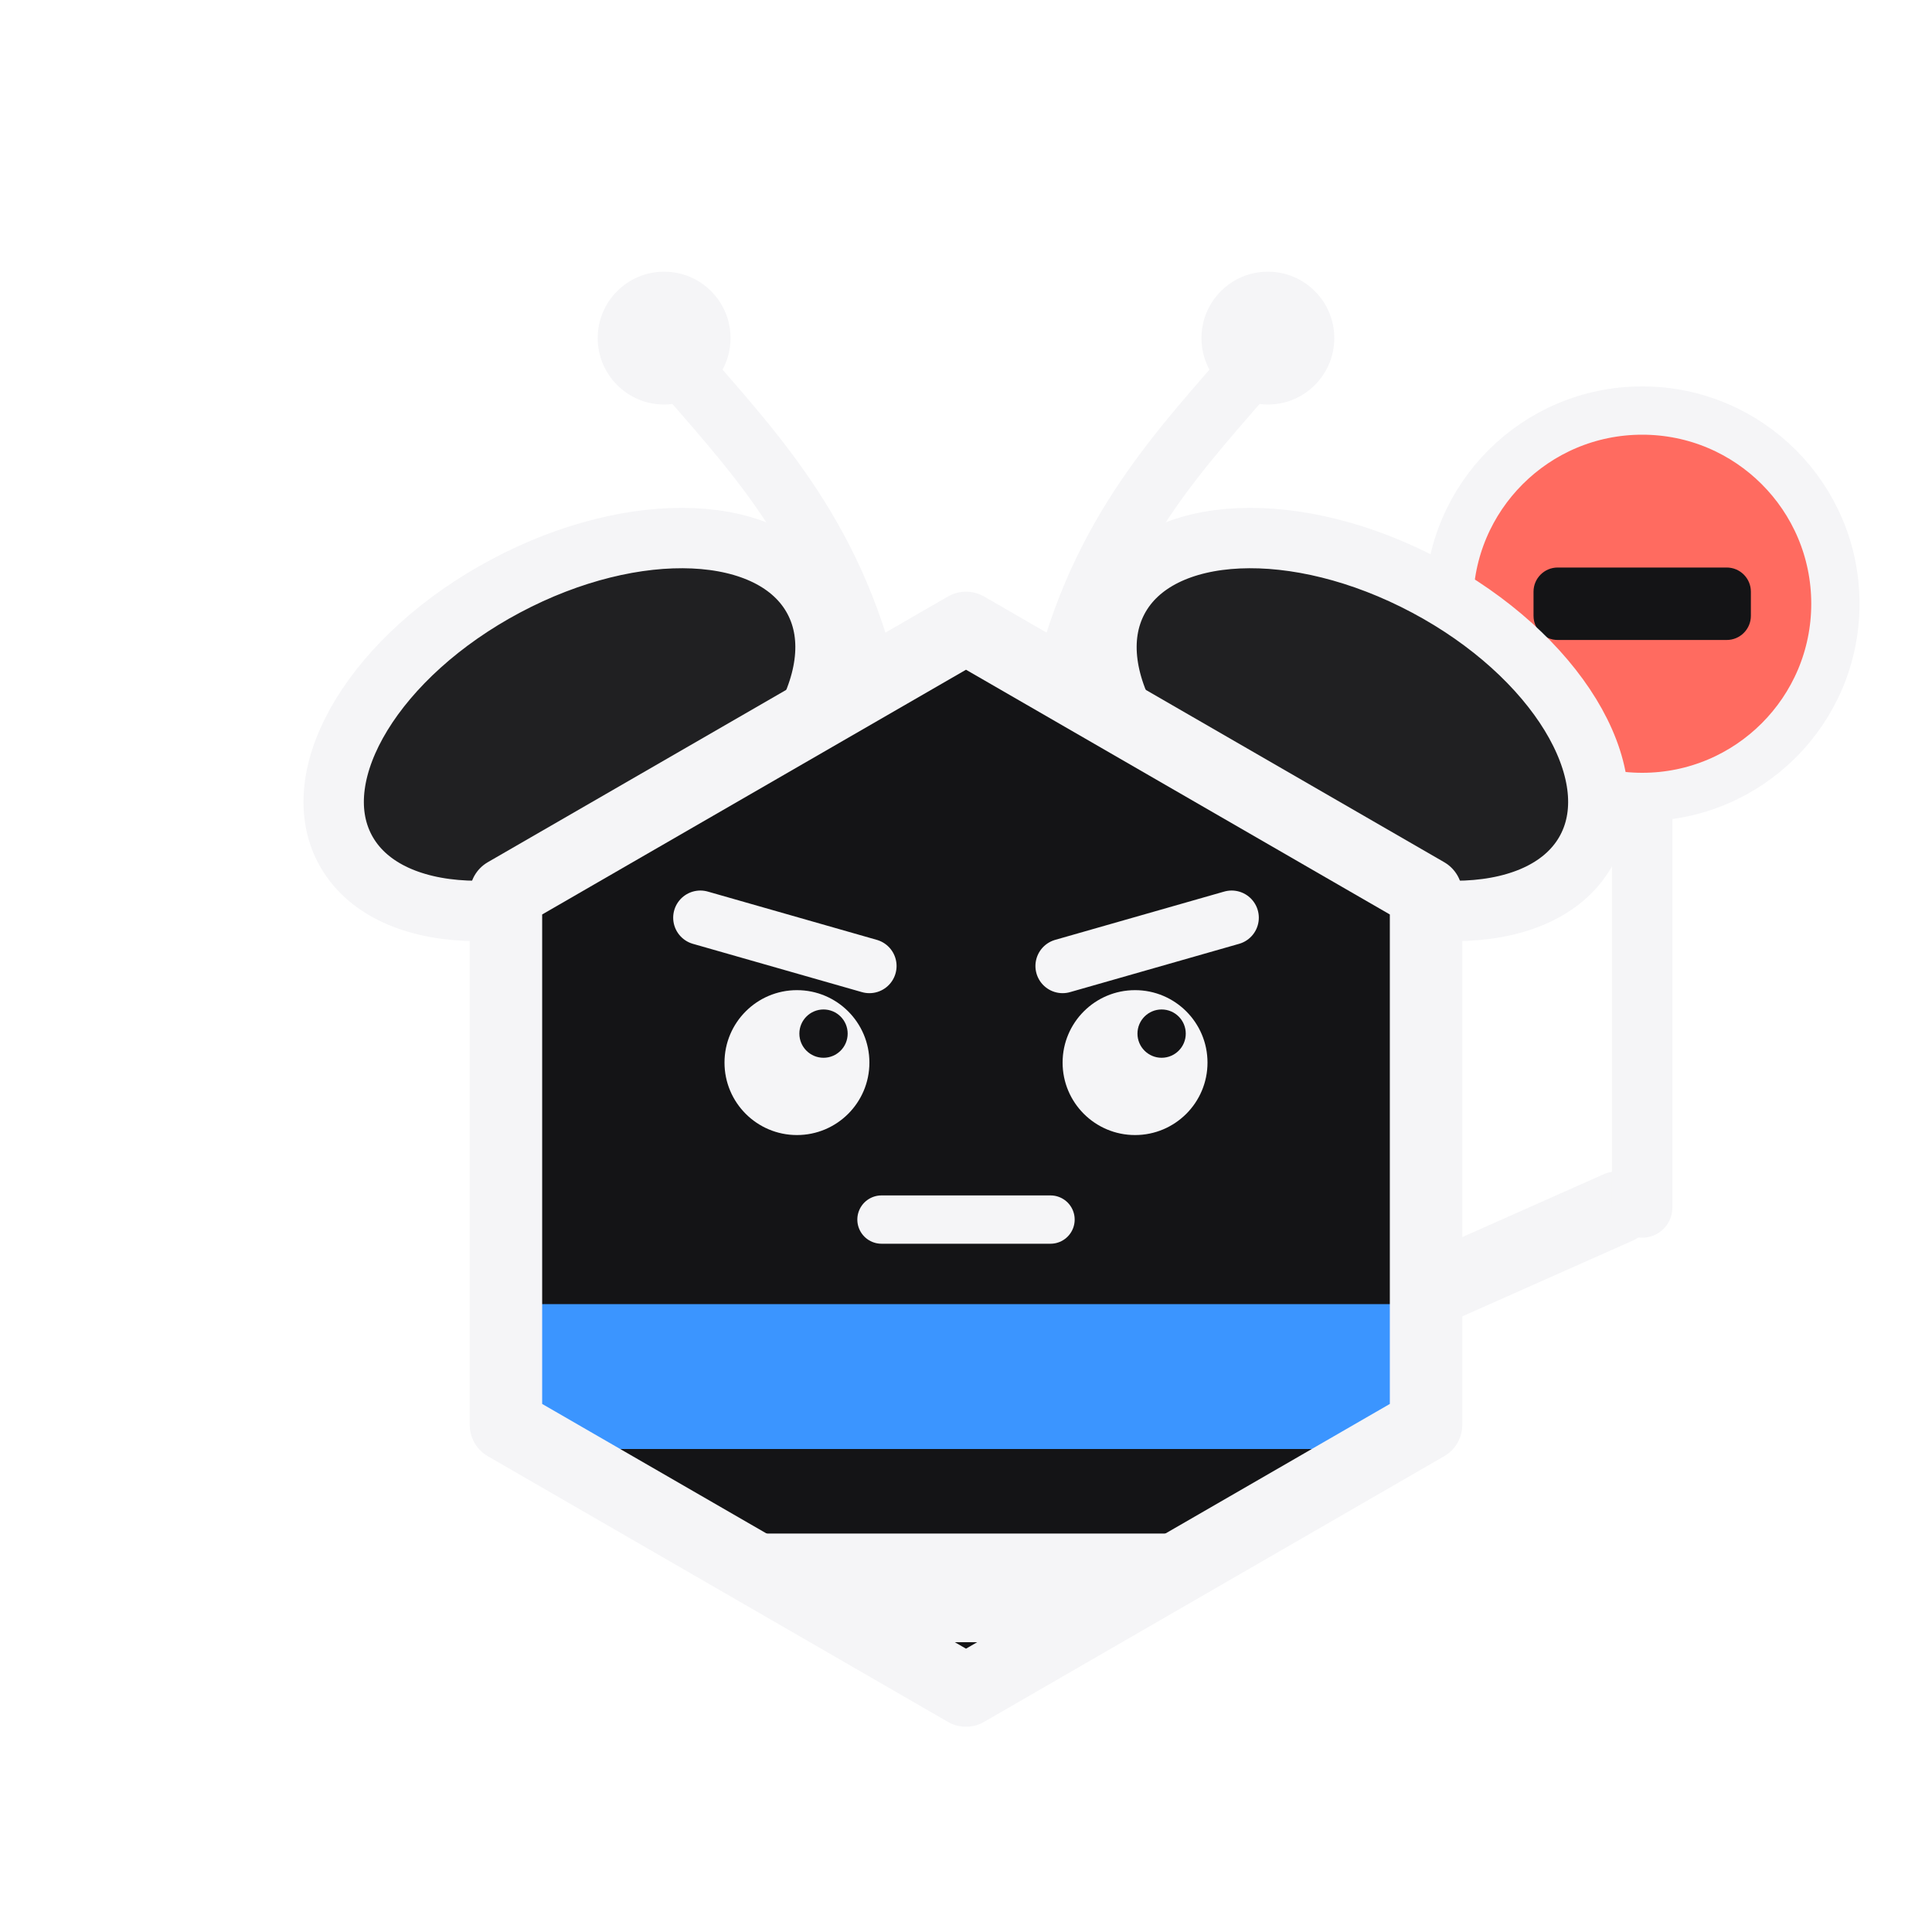
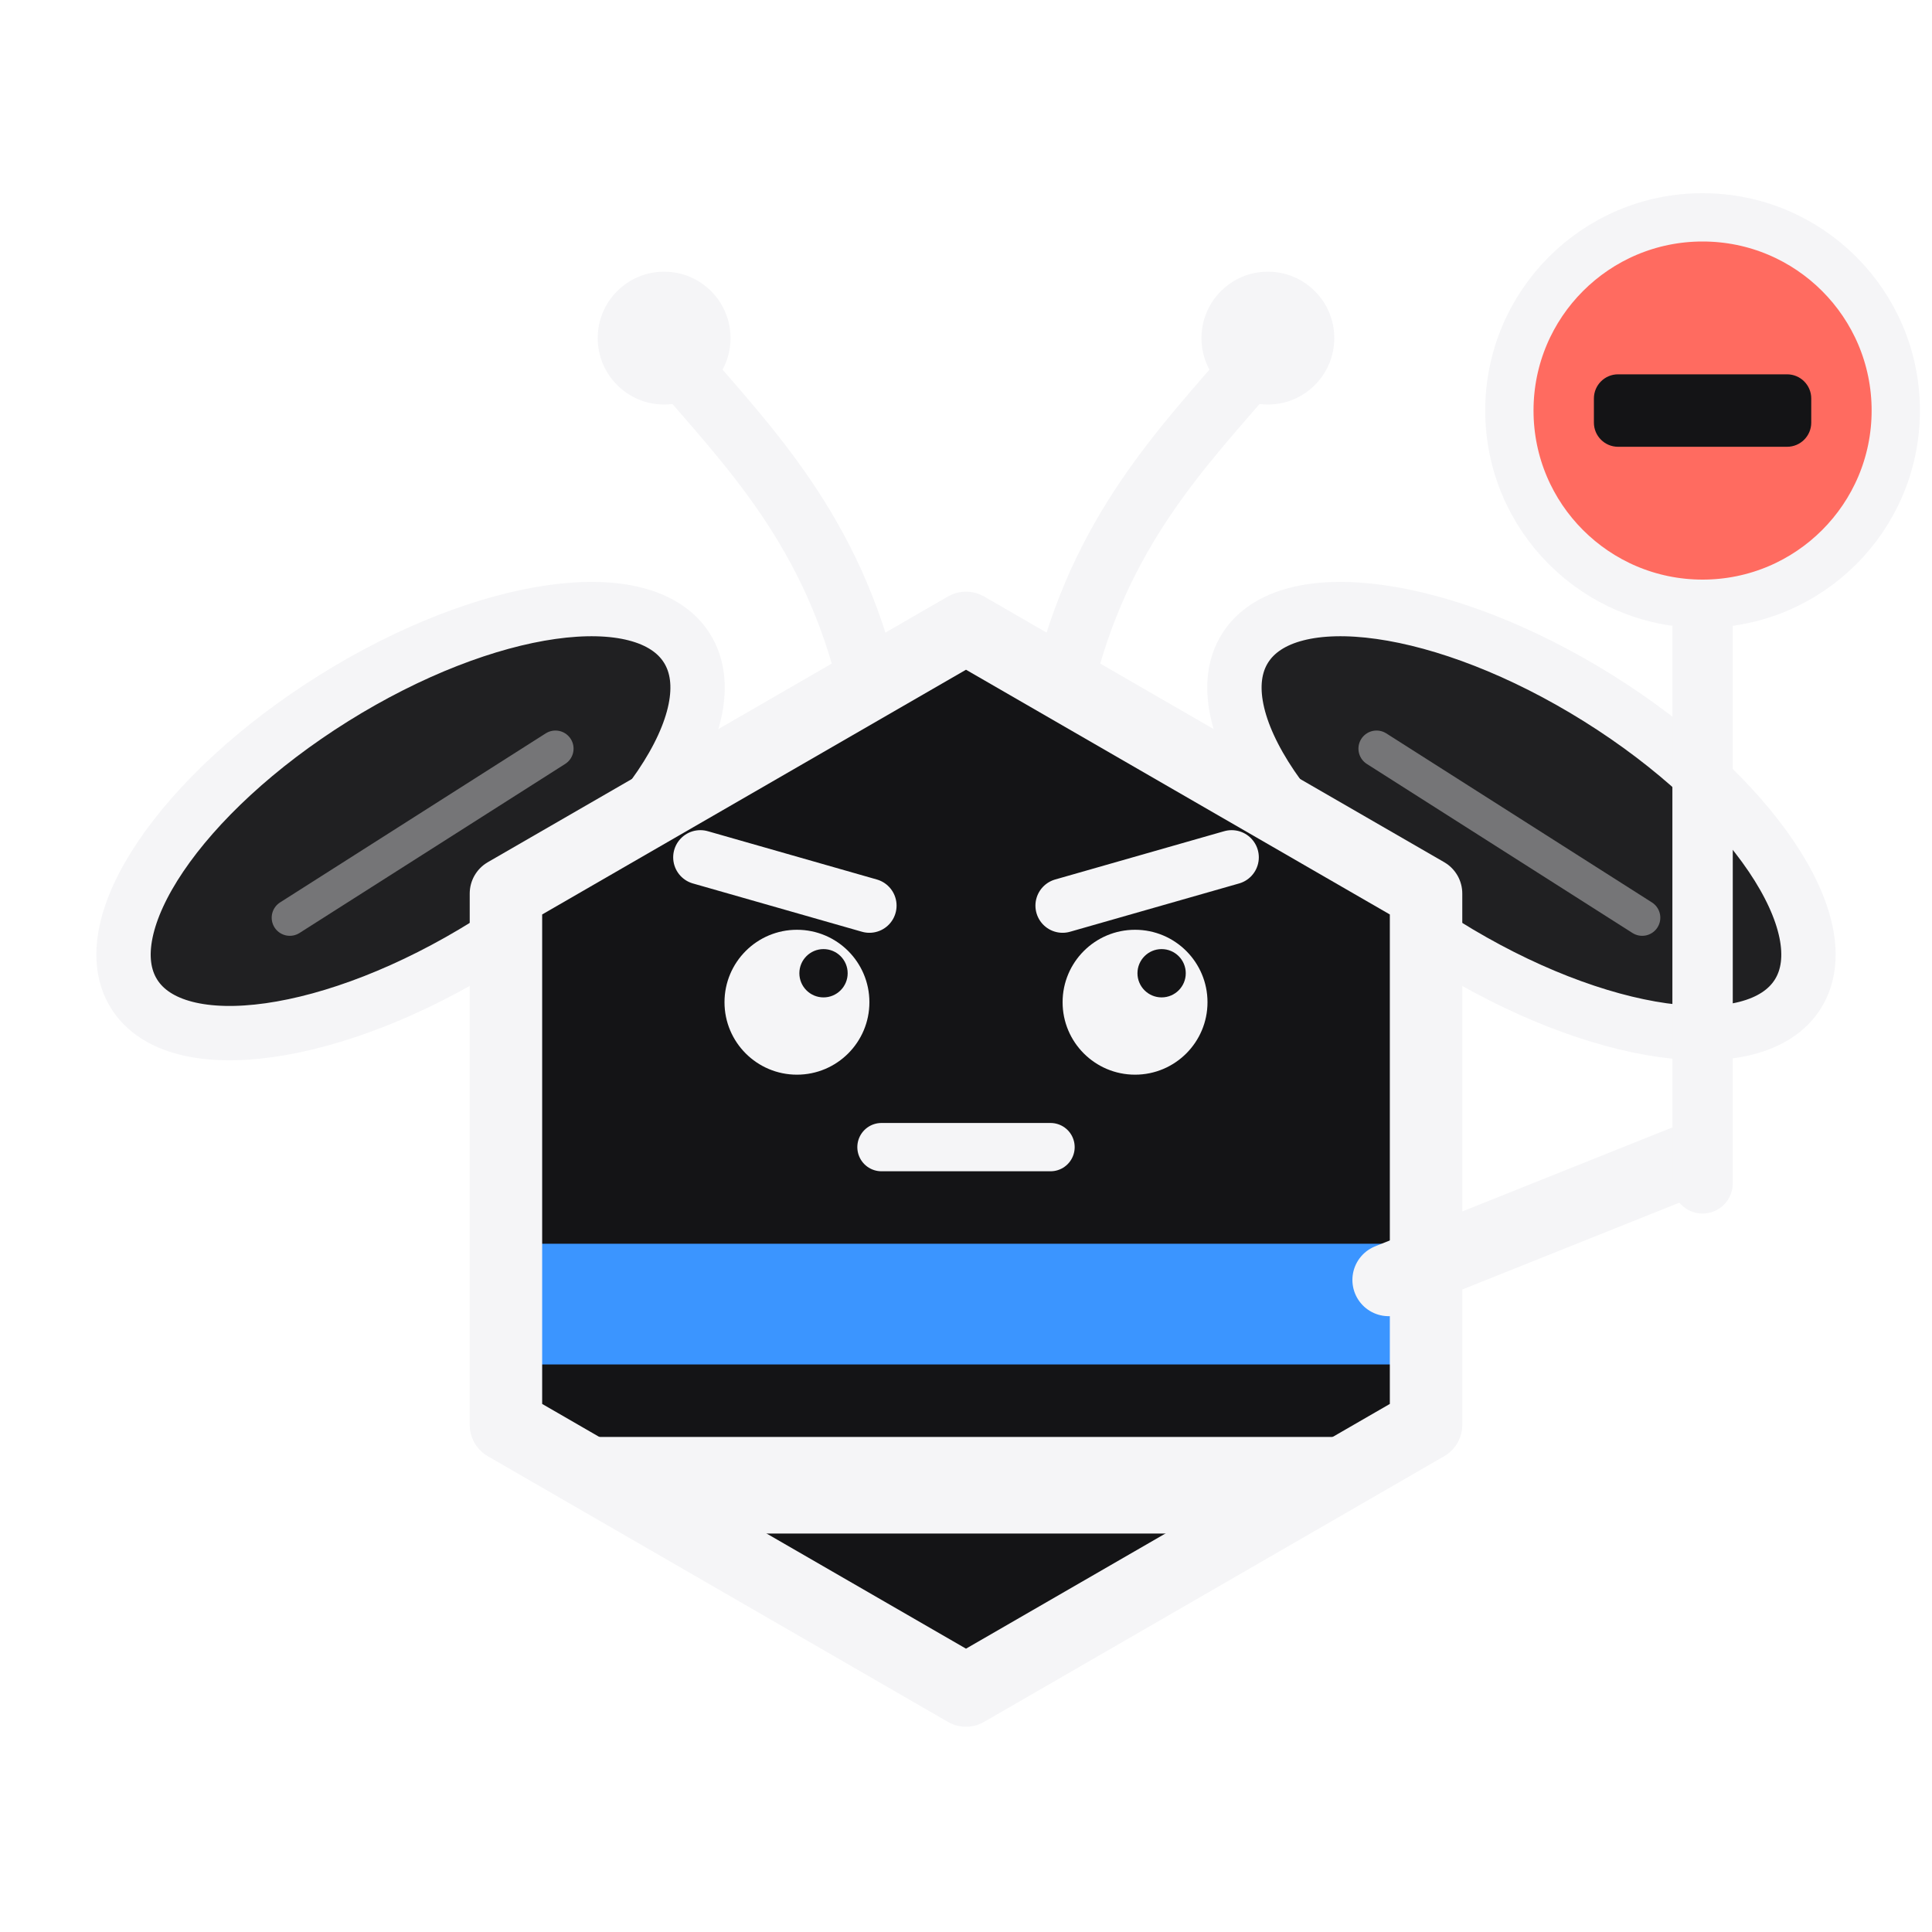
<svg xmlns="http://www.w3.org/2000/svg" viewBox="0 0 160 160" role="img" aria-label="Hivelane guard bee">
  <defs>
    <clipPath id="hl-hex-blocked">
      <path d="M80 52 118.1 74V118L80 140 41.9 118V74Z" />
    </clipPath>
  </defs>
-   <path d="M116 108l18-8" stroke="#F5F5F7" stroke-width="6" stroke-linecap="round" />
-   <path d="M136 100V66" stroke="#F5F5F7" stroke-width="5" stroke-linecap="round" />
-   <circle cx="136" cy="50" r="16" fill="#FF6B60" stroke="#F5F5F7" stroke-width="4" />
-   <rect x="127" y="47" width="18" height="6" rx="2" fill="#141416" />
  <g>
-     <ellipse cx="48" cy="60" rx="22" ry="13" transform="rotate(-28 48 60)" fill="#202022" stroke="#F5F5F7" stroke-width="5" />
-     <ellipse cx="112" cy="60" rx="22" ry="13" transform="rotate(28 112 60)" fill="#202022" stroke="#F5F5F7" stroke-width="5" />
+     <ellipse cx="34" cy="68" rx="27" ry="12" transform="rotate(-32 34 68)" fill="#202022" stroke="#F5F5F7" stroke-width="4.5" />
+     <ellipse cx="126" cy="68" rx="27" ry="12" transform="rotate(32 126 68)" fill="#202022" stroke="#F5F5F7" stroke-width="4.5" />
+     <path d="M24 76 46 62M136 76 114 62" stroke="#F5F5F7" stroke-width="3" stroke-linecap="round" opacity=".4" />
    <path d="M72 57C69 44 62 37 56 30M88 57C91 44 98 37 104 30" fill="none" stroke="#F5F5F7" stroke-width="5" stroke-linecap="round" />
    <circle cx="55" cy="28" r="5.5" fill="#F5F5F7" />
    <circle cx="105" cy="28" r="5.5" fill="#F5F5F7" />
    <path d="M80 52 118.1 74V118L80 140 41.9 118V74Z" fill="#141416" />
    <g clip-path="url(#hl-hex-blocked)">
-       <rect x="30" y="108" width="100" height="12" fill="#3B95FF" />
-       <rect x="30" y="127" width="100" height="9" fill="#F5F5F7" />
+       <rect x="30" y="103" width="100" height="10" fill="#3B95FF" />
+       <rect x="30" y="119" width="100" height="8" fill="#F5F5F7" />
    </g>
    <path d="M80 52 118.1 74V118L80 140 41.9 118V74Z" fill="none" stroke="#F5F5F7" stroke-width="6" stroke-linejoin="round" />
-     <path d="M58 76l14 4M102 76l-14 4" fill="none" stroke="#F5F5F7" stroke-width="4.5" stroke-linecap="round" />
-     <circle cx="66" cy="88" r="6" fill="#F5F5F7" />
-     <circle cx="94" cy="88" r="6" fill="#F5F5F7" />
-     <circle cx="68.2" cy="85.6" r="2" fill="#141416" />
-     <circle cx="96.2" cy="85.6" r="2" fill="#141416" />
-     <path d="M73 101h14" fill="none" stroke="#F5F5F7" stroke-width="4" stroke-linecap="round" />
+     <path d="M58 71l14 4M102 71l-14 4" fill="none" stroke="#F5F5F7" stroke-width="4.5" stroke-linecap="round" />
+     <circle cx="66" cy="83" r="6" fill="#F5F5F7" />
+     <circle cx="94" cy="83" r="6" fill="#F5F5F7" />
+     <circle cx="68.2" cy="80.6" r="2" fill="#141416" />
+     <circle cx="96.2" cy="80.6" r="2" fill="#141416" />
+     <path d="M73 95h14" fill="none" stroke="#F5F5F7" stroke-width="4" stroke-linecap="round" />
  </g>
+   <path d="M115 106l25-10" stroke="#F5F5F7" stroke-width="6" stroke-linecap="round" />
+   <path d="M141 98V50" stroke="#F5F5F7" stroke-width="5" stroke-linecap="round" />
+   <circle cx="141" cy="34" r="16" fill="#FF6B60" stroke="#F5F5F7" stroke-width="4" />
+   <rect x="132" y="31" width="18" height="6" rx="2" fill="#141416" />
</svg>
